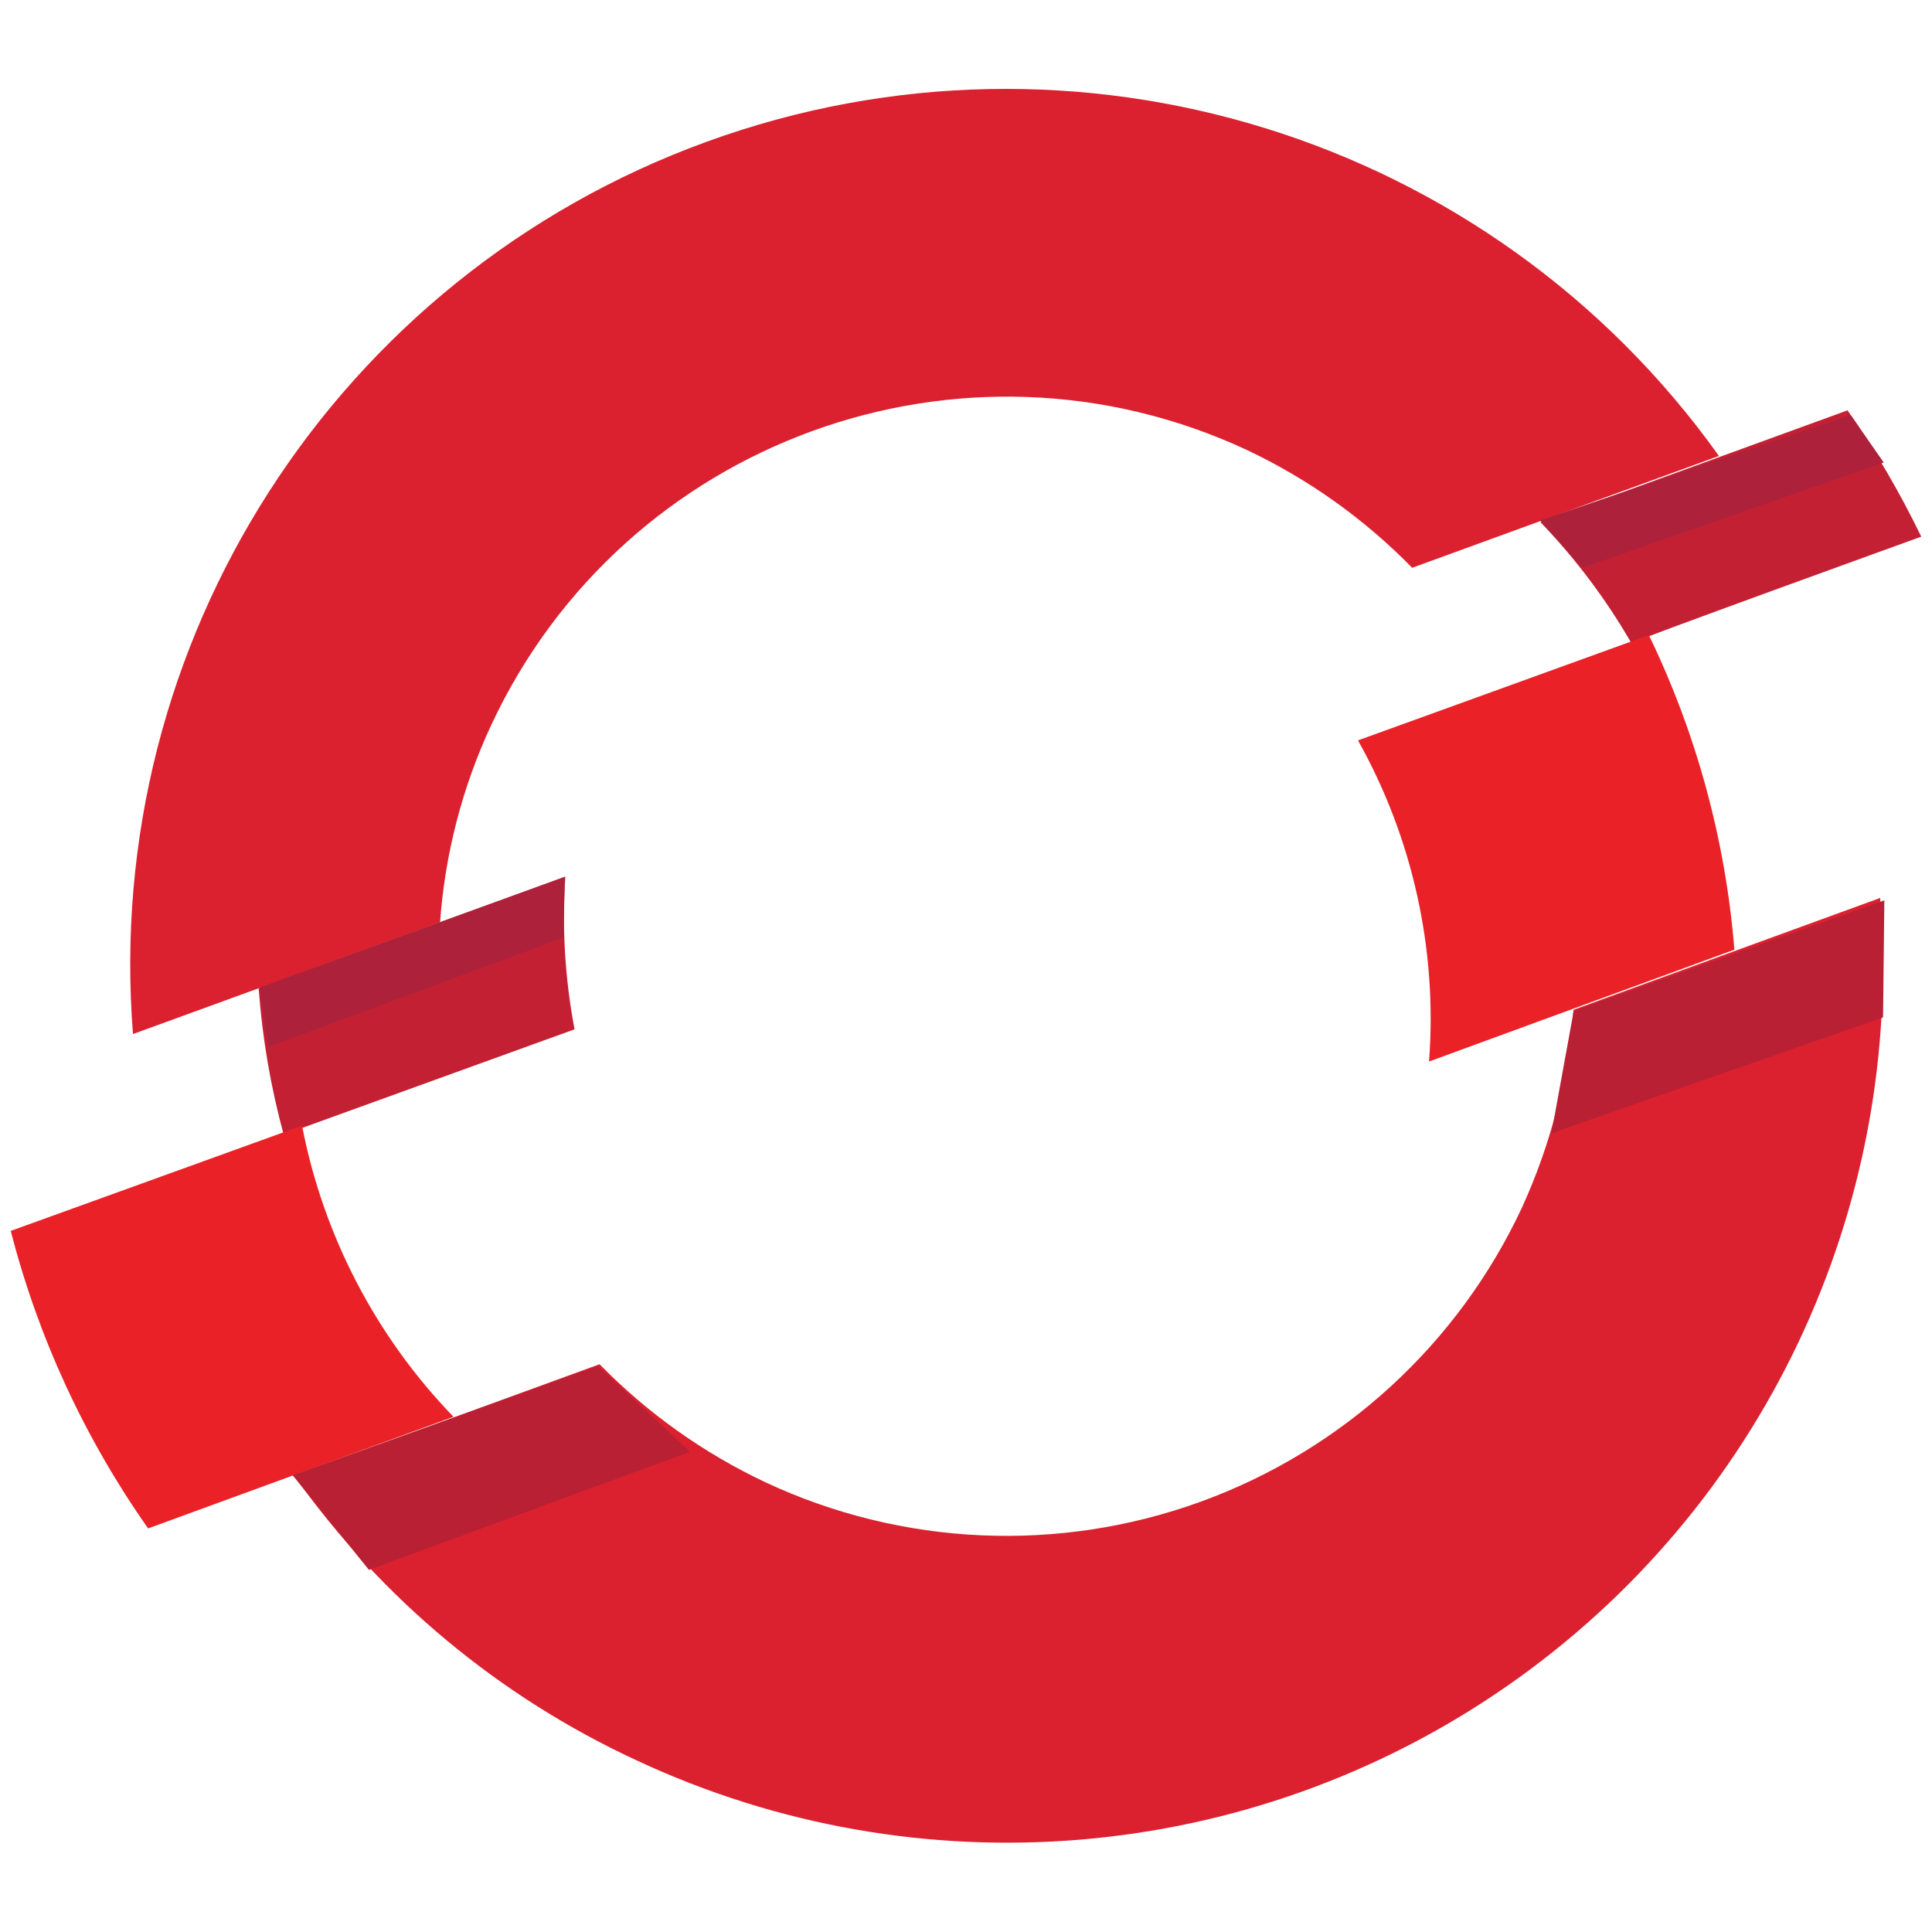
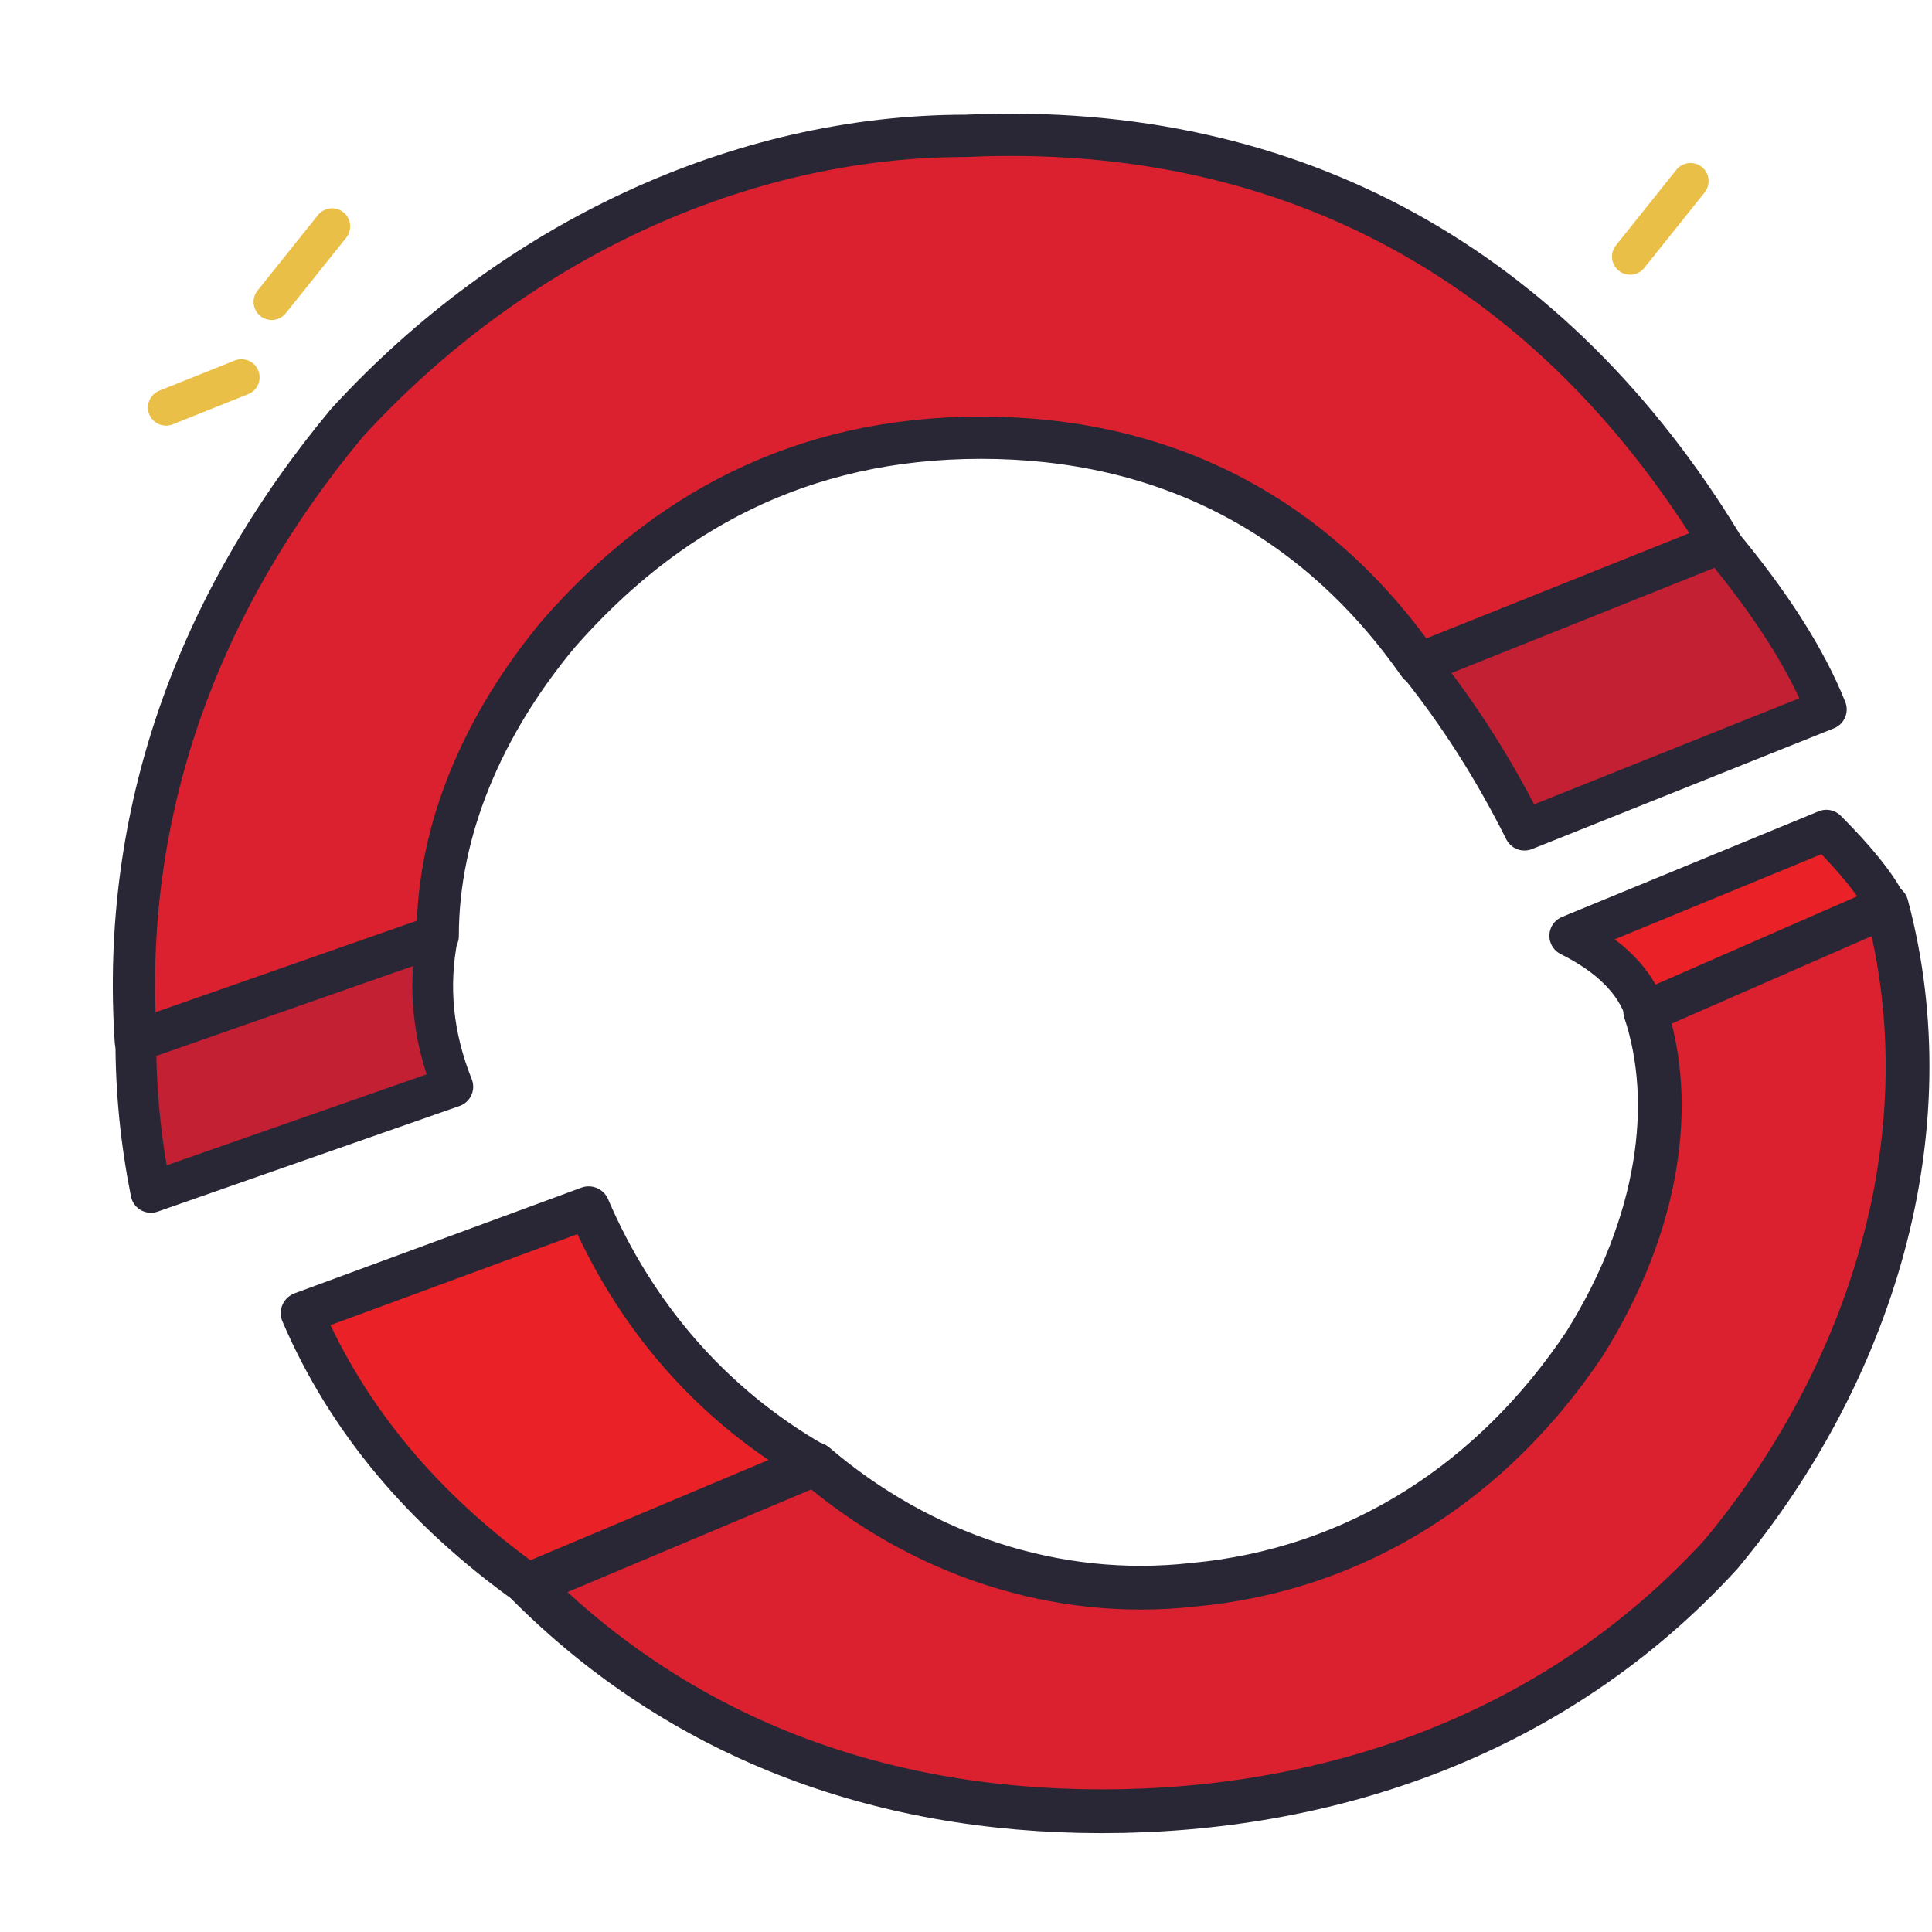
- <svg xmlns="http://www.w3.org/2000/svg" width="128" height="128" viewBox="0 0 128 128">
-   <g transform="scale(7.111111)">
-     <path d="M5.267 8.167 2.41 9.21a7.172 7.172 0 0 0 .233 1.361l2.71-.981a5.607 5.607 0 0 1-.086-1.423Z" fill="#c32034" />
-     <path d="M17.9 5a8.8 8.8 0 0 0-.687-1.177L14.352 4.865A5.814 5.814 0 0 1 15.2 5.993C15.186 5.981 17.9 5 17.9 5Z" fill="#c32034" />
-     <path d="M11.612 4.19a5.358 5.358 0 0 1 1.545 1.1l2.858-1.042A8.16 8.16 0 0 0 1.239 9.634L4.1 8.592a5.24 5.24 0 0 1 .478-1.84 5.3 5.3 0 0 1 7.034-2.562Z" fill="#db212f" />
-     <path d="M2.814 10.487.1 11.468a8.5 8.5 0 0 0 1.28 2.772L4.225 13.2a5.366 5.366 0 0 1-1.411-2.713Z" fill="#ea2227" />
-     <path d="M14.66 9.408a5.514 5.514 0 0 1-.479 1.84 5.3 5.3 0 0 1-7.05 2.562 5.358 5.358 0 0 1-1.545-1.1L2.741 13.749A8.064 8.064 0 0 0 5.929 16.4a8.158 8.158 0 0 0 11.588-8.034Z" fill="#db212f" />
-     <path d="M15.362 5.917l-2.71.981a5.3 5.3 0 0 1 .662 2.992l2.845-1.042a8.26 8.26 0 0 0-.797-2.931Z" fill="#ea2227" />
-     <path d="m2.417 9.2 2.845-1.03-.012.564L2.5 9.753Z" fill="#ad213a" />
-     <path d="m14.349 4.848 2.894-.981.307.442-2.808.98Z" fill="#ad213a" />
-     <path d="m2.726 13.744 2.845-1.018.858.8-2.992 1.1Z" fill="#ba2034" />
-     <path d="m17.556 8.388-2.894 1.03-.208 1.141 3.09-1.08Z" fill="#ba2034" />
+ <svg xmlns="http://www.w3.org/2000/svg" width="128" height="128" viewBox="0 0 128 128" fill="none">
+   <path d="M9 69 C8 54 13 40 23 28 C34 16 49 9 64 9 C86 8 103 18 114 36 L94 44 C87 34 77 29 65 29 C53 29 44 34 37 42 C32 48 29 55 29 62 Z" fill="#DB212F" stroke="#292735" stroke-width="2.8" stroke-linecap="round" stroke-linejoin="round" />
+   <path d="M9 69 L29 62 Q28 67 30 72 L10 79 Q9 74 9 69Z" fill="#C32034" stroke="#292735" stroke-width="2.7" stroke-linecap="round" stroke-linejoin="round" />
+   <path d="M94 44 L114 36 Q119 42 121 47 L101 55 Q98 49 94 44Z" fill="#C32034" stroke="#292735" stroke-width="2.7" stroke-linecap="round" stroke-linejoin="round" />
+   <path d="M20 87 L39 80 C42 87 47 93 54 97 L35 105 C28 100 23 94 20 87Z" fill="#EA2227" stroke="#292735" stroke-width="2.8" stroke-linecap="round" stroke-linejoin="round" />
+   <path d="M35 105 L54 97 C61 103 70 106 79 105 C90 104 99 98 105 89 C110 81 111 73 109 67 L125 60 C129 75 124 91 114 103 C103 115 88 120 73 120 C58 120 45 115 35 105Z" fill="#DB212F" stroke="#292735" stroke-width="2.9" stroke-linecap="round" stroke-linejoin="round" />
+   <path d="M104 62 L121 55 Q124 58 125 60 L109 67 Q108 64 104 62Z" fill="#EA2227" stroke="#292735" stroke-width="2.7" stroke-linecap="round" stroke-linejoin="round" />
+   <g fill="none" stroke="#EABF47" stroke-width="2.4" stroke-linecap="round" stroke-linejoin="round">
+     <path d="M18 20 L22 15" />
+     <path d="M11 27 L16 25" />
+     <path d="M108 17 L112 12" />
  </g>
</svg>
